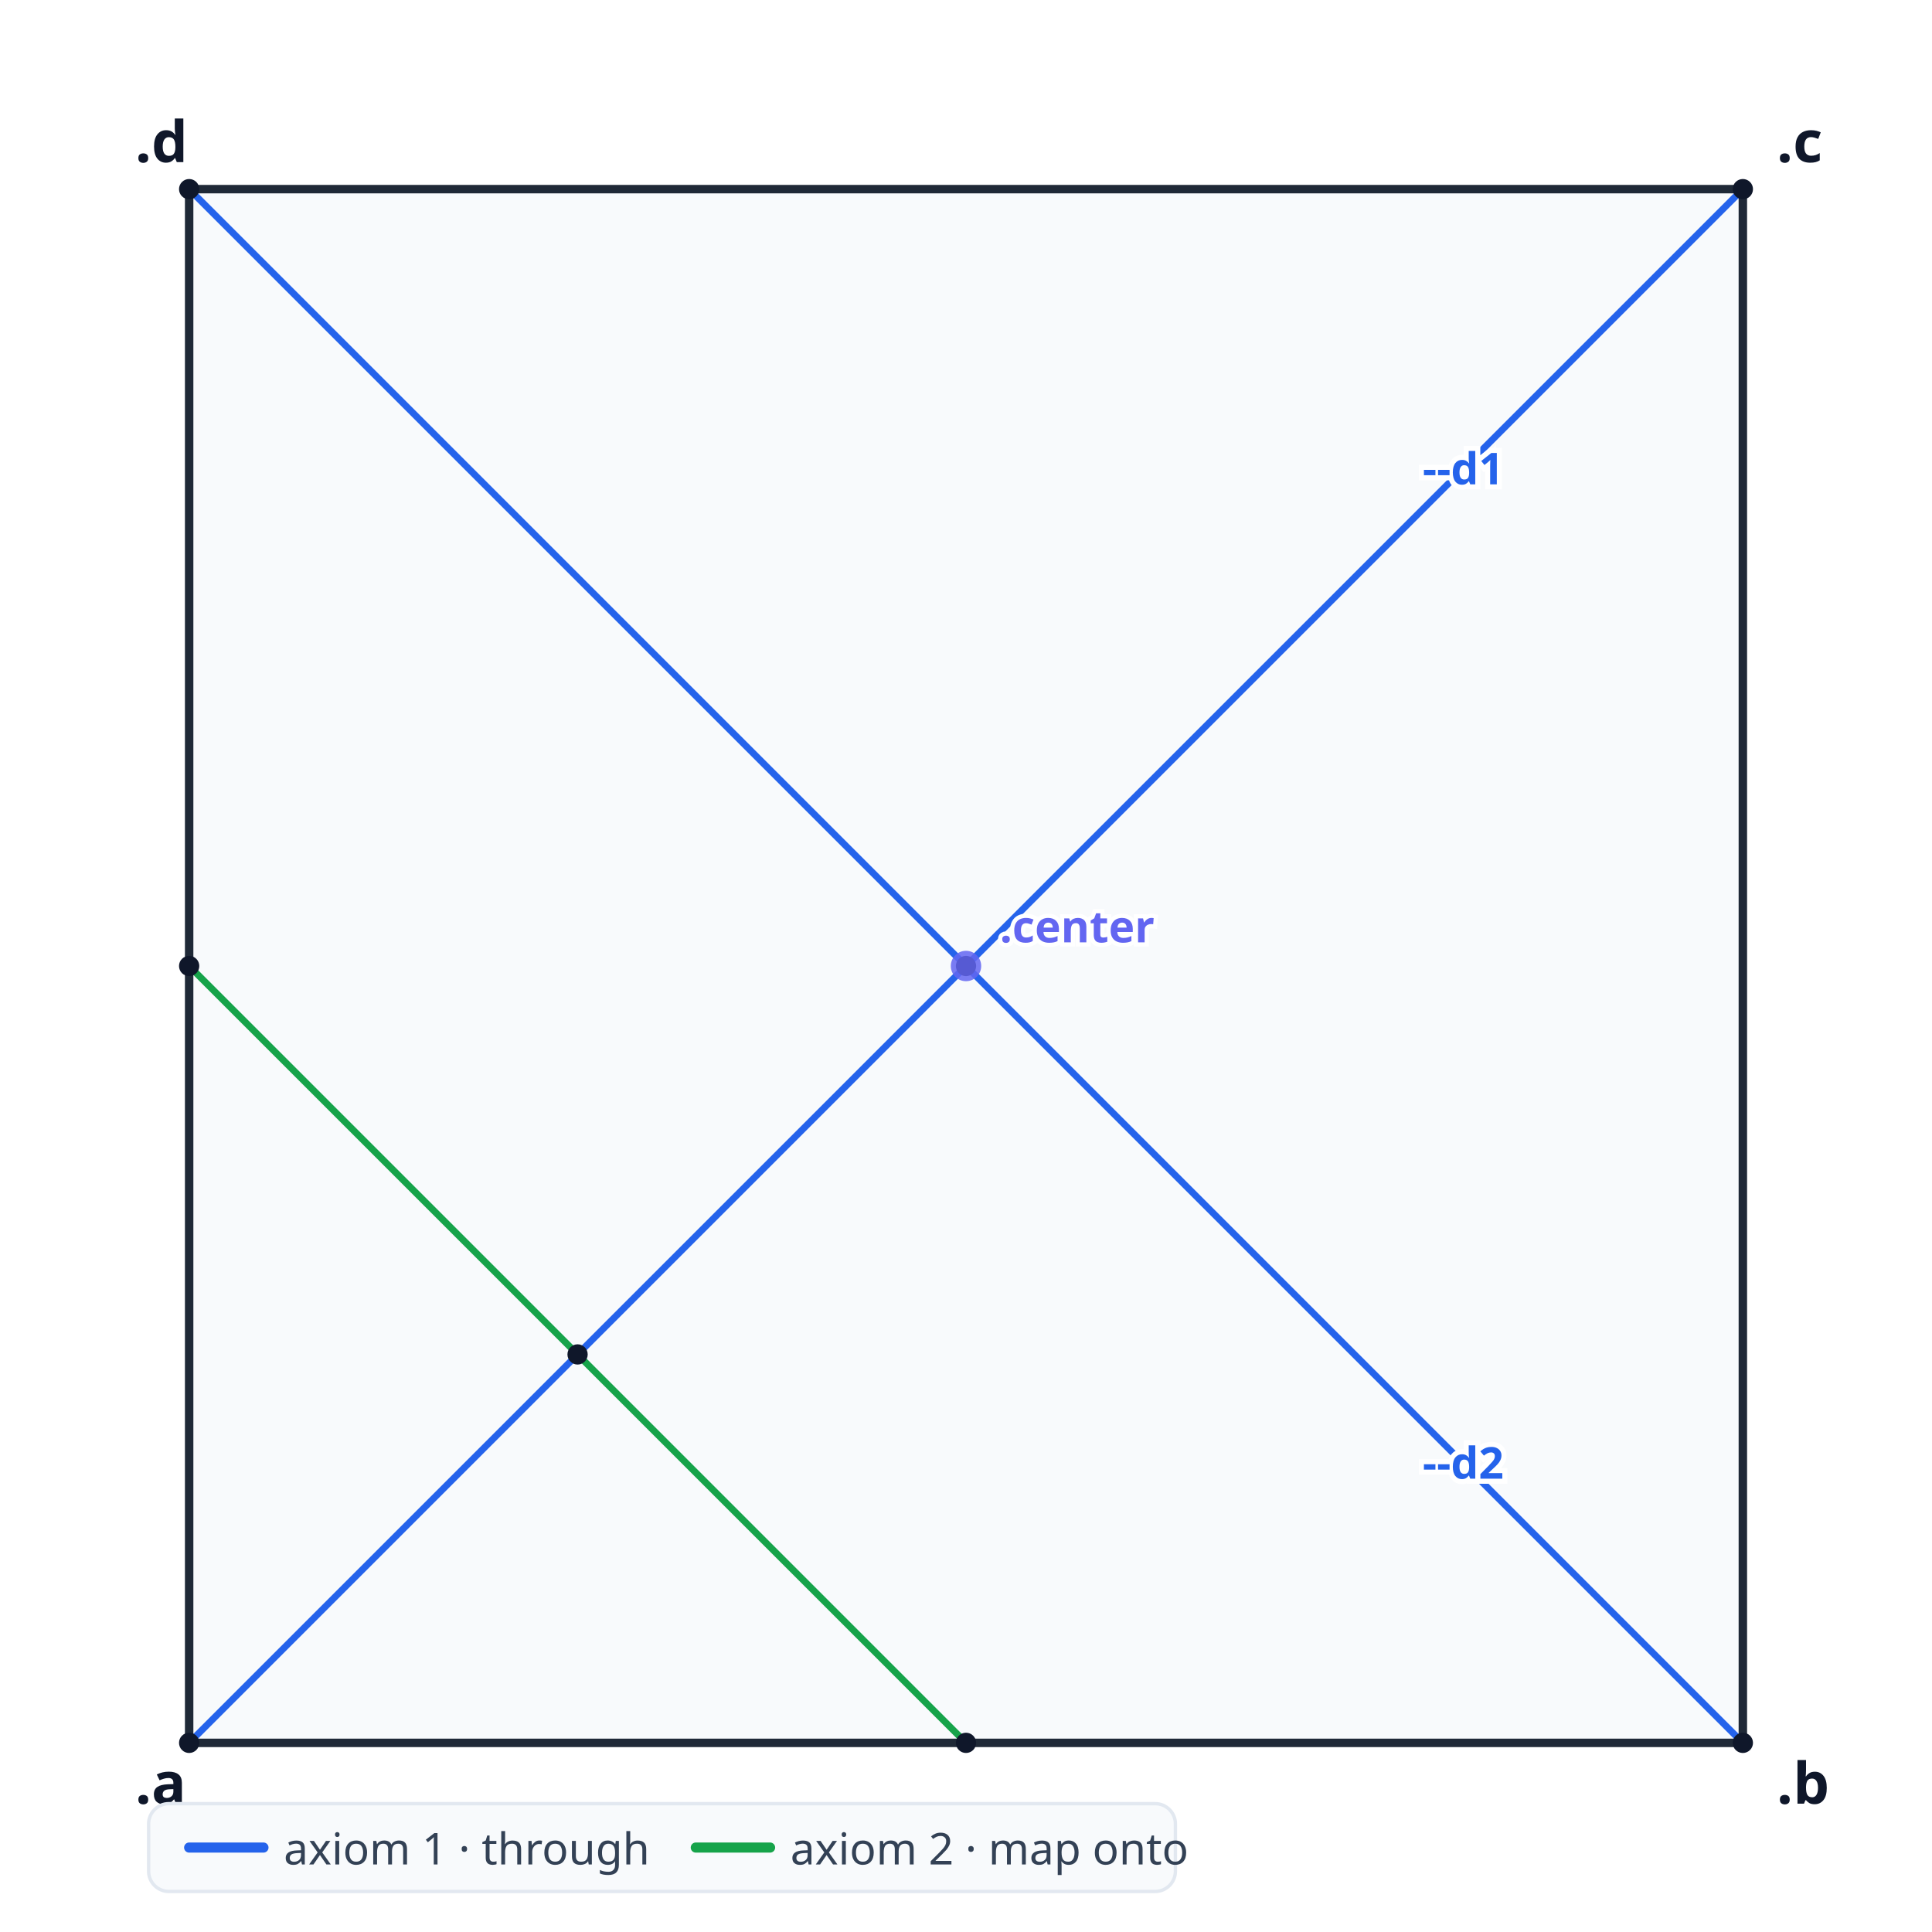
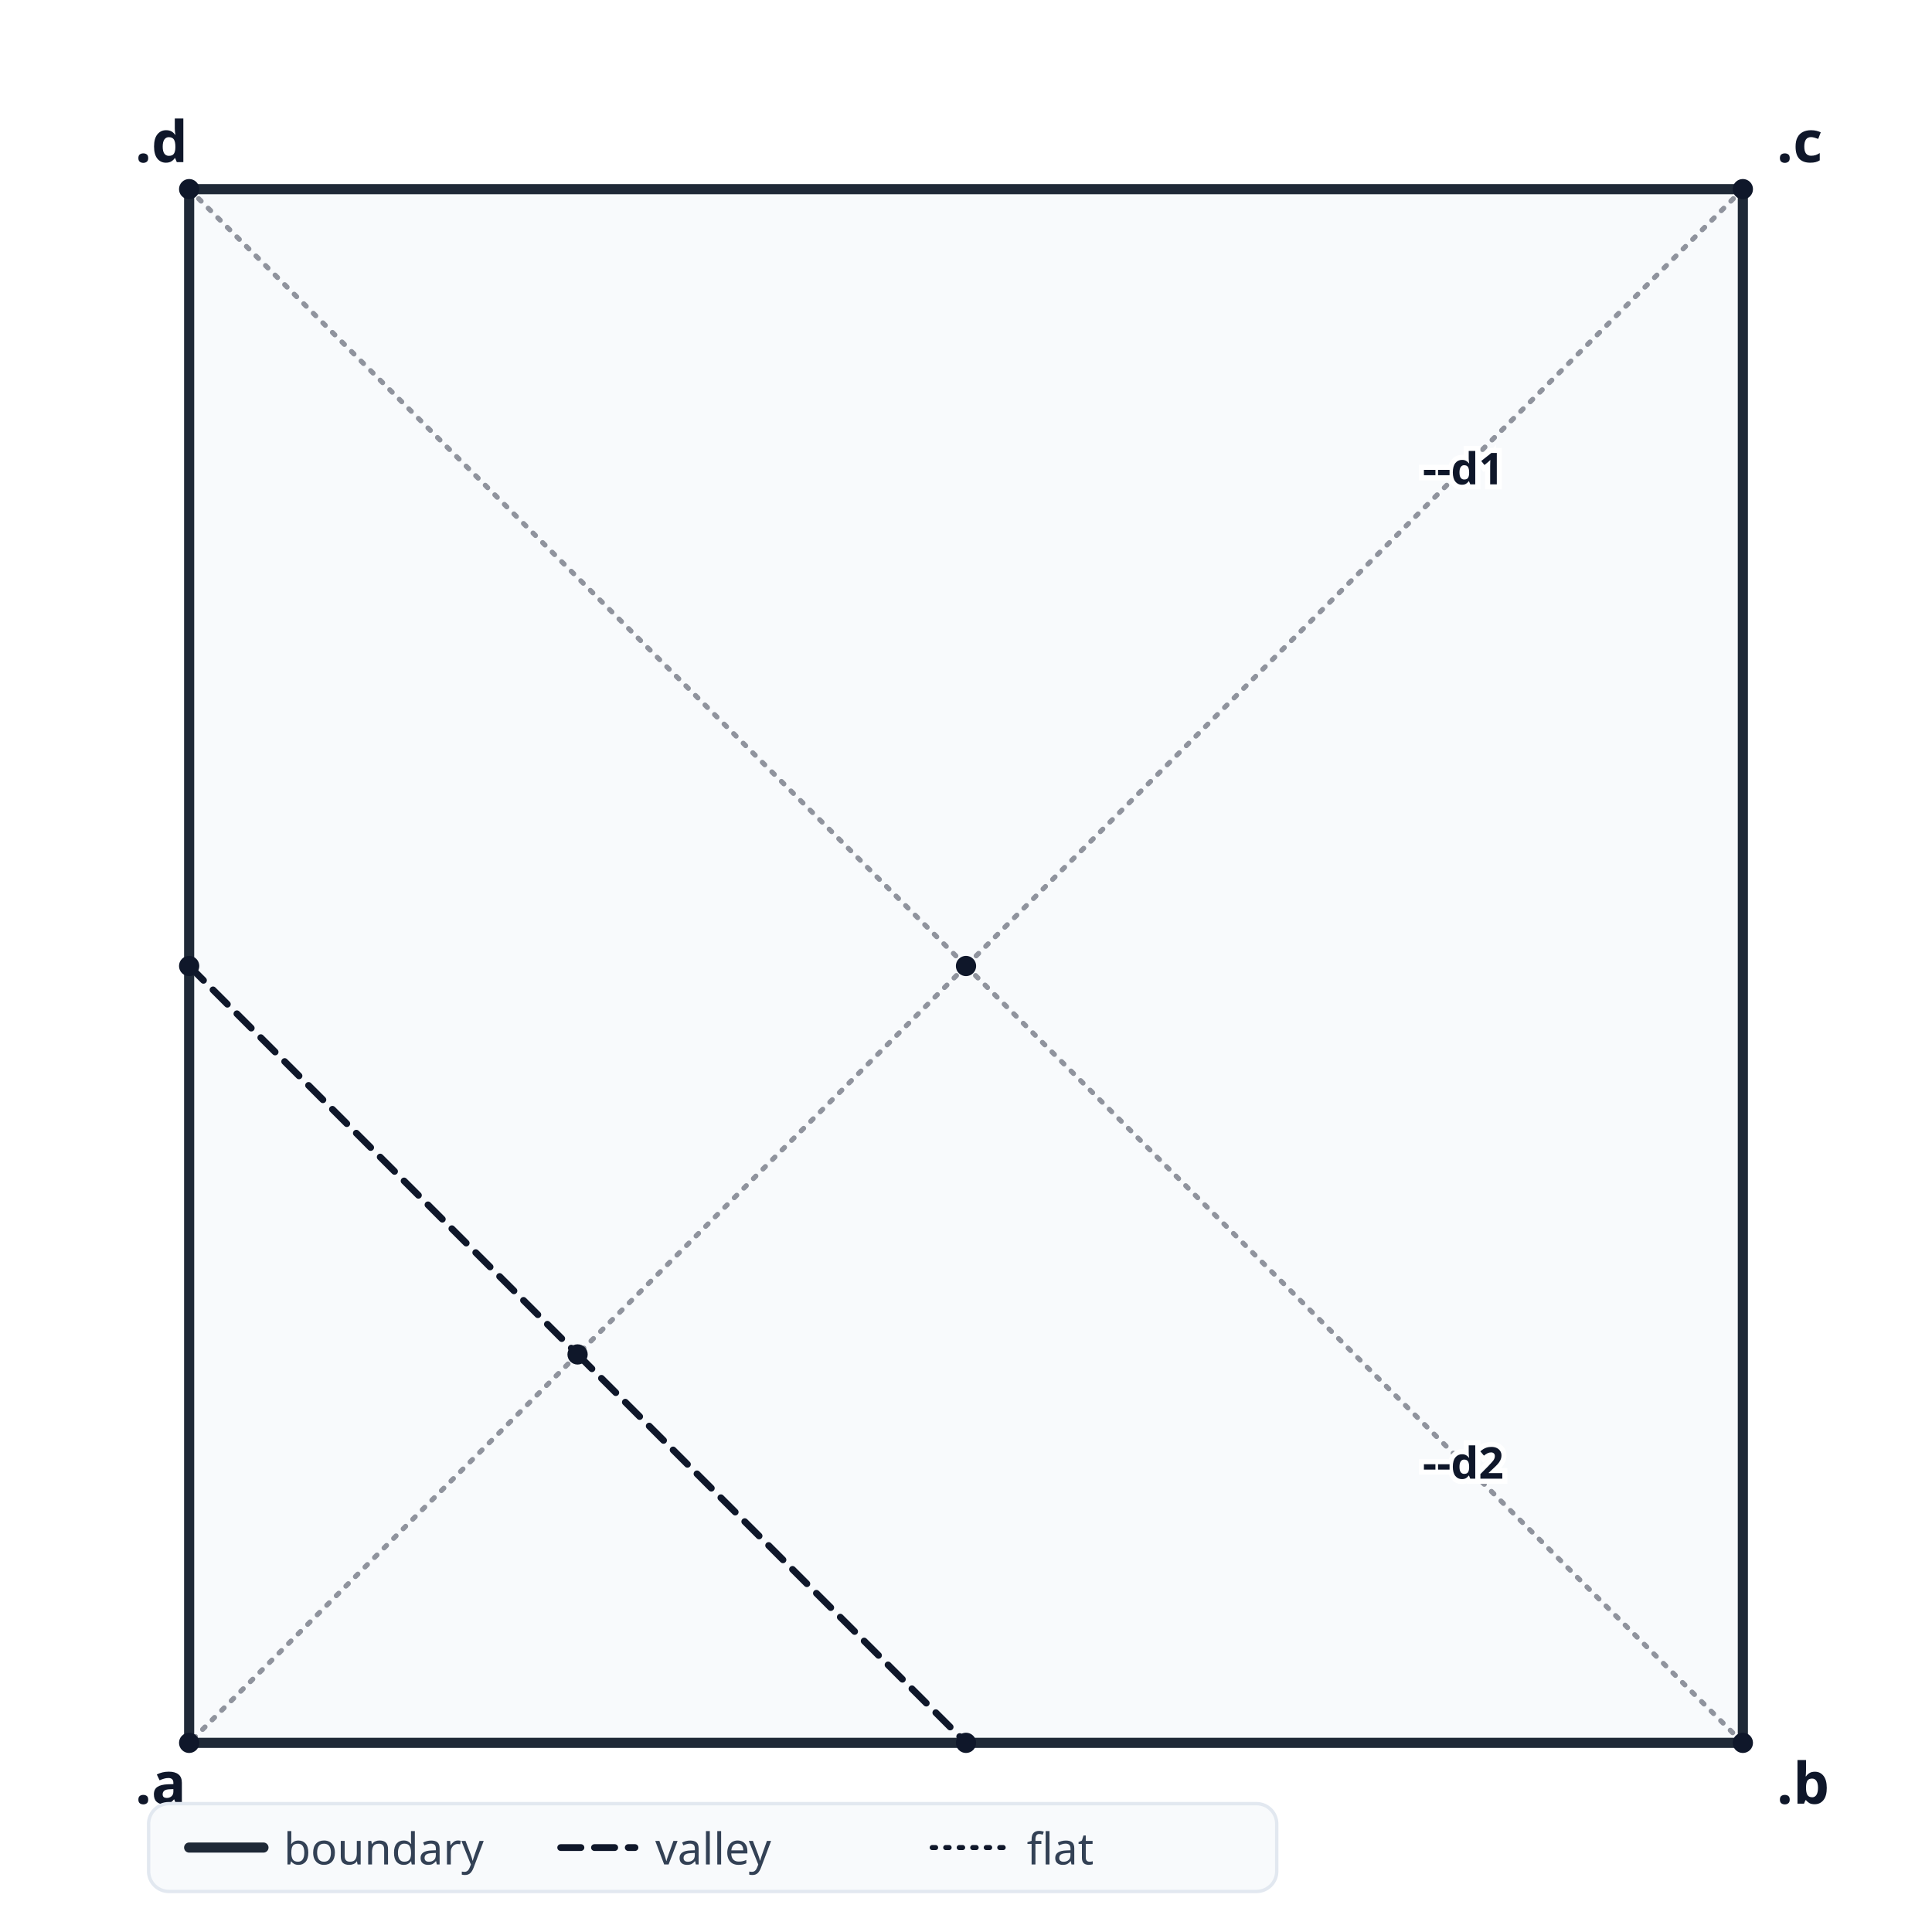
<svg xmlns="http://www.w3.org/2000/svg" width="572" height="572" viewBox="0 0 572 572" font-family="ui-sans-serif, system-ui, sans-serif">
  <rect width="572" height="572" fill="white" />
  <defs>
    <filter id="layerShadow" x="-20%" y="-20%" width="140%" height="140%">
      <feDropShadow dx="0" dy="1" stdDeviation="1.1" flood-color="#0f172a" flood-opacity="0.18" />
    </filter>
  </defs>
-   <polygon points="516,516 516,56 286,286" fill="#f8fafc" stroke="none" />
-   <polygon points="286,516 516,516 286,286 171,401" fill="#f8fafc" stroke="none" />
-   <polygon points="286,286 516,56 56,56" fill="#f8fafc" stroke="none" />
-   <polygon points="171,401 286,286 56,56 56,286" fill="#f8fafc" stroke="none" />
-   <polygon points="56,516 171,401 56,286" fill="#f8fafc" stroke="none" />
-   <polygon points="56,516 286,516 171,401" fill="#f8fafc" stroke="none" />
-   <line x1="516" y1="516" x2="516" y2="56" stroke="#1f2937" stroke-width="2.5" stroke-linecap="round" />
-   <line x1="516" y1="56" x2="286" y2="286" stroke="#2563eb" stroke-width="2" stroke-linecap="round" />
-   <line x1="286" y1="286" x2="516" y2="516" stroke="#2563eb" stroke-width="2" stroke-linecap="round" />
-   <line x1="286" y1="516" x2="516" y2="516" stroke="#1f2937" stroke-width="2.5" stroke-linecap="round" />
-   <line x1="286" y1="286" x2="171" y2="401" stroke="#2563eb" stroke-width="2" stroke-linecap="round" />
-   <line x1="171" y1="401" x2="286" y2="516" stroke="#16a34a" stroke-width="2" stroke-linecap="round" />
-   <line x1="516" y1="56" x2="56" y2="56" stroke="#1f2937" stroke-width="2.5" stroke-linecap="round" />
-   <line x1="56" y1="56" x2="286" y2="286" stroke="#2563eb" stroke-width="2" stroke-linecap="round" />
-   <line x1="56" y1="56" x2="56" y2="286" stroke="#1f2937" stroke-width="2.5" stroke-linecap="round" />
-   <line x1="56" y1="286" x2="171" y2="401" stroke="#16a34a" stroke-width="2" stroke-linecap="round" />
-   <line x1="56" y1="516" x2="171" y2="401" stroke="#2563eb" stroke-width="2" stroke-linecap="round" />
-   <line x1="56" y1="286" x2="56" y2="516" stroke="#1f2937" stroke-width="2.5" stroke-linecap="round" />
-   <line x1="56" y1="516" x2="286" y2="516" stroke="#1f2937" stroke-width="2.5" stroke-linecap="round" />
-   <circle cx="516" cy="516" r="3" fill="#0f172a" />
-   <text x="526" y="534" font-size="17" font-weight="600" fill="#0f172a">.b</text>
-   <circle cx="516" cy="56" r="3" fill="#0f172a" />
-   <text x="526" y="48" font-size="17" font-weight="600" fill="#0f172a">.c</text>
-   <circle cx="286" cy="286" r="3" fill="#0f172a" />
-   <circle cx="286" cy="516" r="3" fill="#0f172a" />
-   <circle cx="171" cy="401" r="3" fill="#0f172a" />
-   <circle cx="56" cy="56" r="3" fill="#0f172a" />
-   <text x="40" y="48" font-size="17" font-weight="600" fill="#0f172a">.d</text>
-   <circle cx="56" cy="286" r="3" fill="#0f172a" />
-   <circle cx="56" cy="516" r="3" fill="#0f172a" />
-   <text x="40" y="534" font-size="17" font-weight="600" fill="#0f172a">.a</text>
-   <text x="433.2" y="138.8" font-size="13" font-weight="600" fill="#2563eb" stroke="white" stroke-width="3" paint-order="stroke" text-anchor="middle" dominant-baseline="middle">--d1</text>
-   <text x="433.2" y="433.2" font-size="13" font-weight="600" fill="#2563eb" stroke="white" stroke-width="3" paint-order="stroke" text-anchor="middle" dominant-baseline="middle">--d2</text>
-   <circle cx="286" cy="286" r="4.5" fill="#6366f1" opacity="0.85" />
-   <text x="296" y="279" font-size="13" font-weight="600" fill="#6366f1" stroke="white" stroke-width="2.5" paint-order="stroke">.center</text>
-   <rect class="legend-panel" x="44" y="534" width="304" height="26" rx="6" fill="#f8fafc" stroke="#e2e8f0" />
-   <line x1="56" y1="547" x2="78" y2="547" stroke="#2563eb" stroke-width="3" stroke-linecap="round" />
-   <text x="84" y="552" font-size="13" fill="#334155">axiom 1 · through</text>
-   <line x1="206" y1="547" x2="228" y2="547" stroke="#16a34a" stroke-width="3" stroke-linecap="round" />
-   <text x="234" y="552" font-size="13" fill="#334155">axiom 2 · map onto</text>
+   <g data-layer="paper">
+     <polygon points="516,516 516,56 286,286" fill="#f8fafc" stroke="none" data-kind="face" data-face-index="0" />
+     <polygon points="286,516 516,516 286,286 171,401" fill="#f8fafc" stroke="none" data-kind="face" data-face-index="1" />
+     <polygon points="516,56 56,56 286,286" fill="#f8fafc" stroke="none" data-kind="face" data-face-index="2" />
+     <polygon points="56,56 56,286 171,401 286,286" fill="#f8fafc" stroke="none" data-kind="face" data-face-index="3" />
+     <polygon points="56,516 286,516 171,401" fill="#f8fafc" stroke="none" data-kind="face" data-face-index="4" />
+     <polygon points="56,516 171,401 56,286" fill="#f8fafc" stroke="none" data-kind="face" data-face-index="5" />
+   </g>
+   <g data-layer="creases">
+     <line class="crease-B" data-kind="crease" x1="516" y1="516" x2="516" y2="56" stroke="#1f2937" stroke-width="3" stroke-linecap="round" />
+     <line class="crease-F" data-kind="crease" x1="516" y1="56" x2="286" y2="286" stroke="#0f172a" stroke-width="1.5" stroke-linecap="round" stroke-dasharray="1 3" opacity="0.45" data-name="d1" data-bel-name="d1" data-crease-id="0" />
+     <line class="crease-F" data-kind="crease" x1="286" y1="286" x2="516" y2="516" stroke="#0f172a" stroke-width="1.5" stroke-linecap="round" stroke-dasharray="1 3" opacity="0.45" data-name="d2" data-bel-name="d2" data-crease-id="1" />
+     <line class="crease-B" data-kind="crease" x1="286" y1="516" x2="516" y2="516" stroke="#1f2937" stroke-width="3" stroke-linecap="round" />
+     <line class="crease-F" data-kind="crease" x1="286" y1="286" x2="171" y2="401" stroke="#0f172a" stroke-width="1.5" stroke-linecap="round" stroke-dasharray="1 3" opacity="0.45" data-name="d1" data-bel-name="d1" data-crease-id="0" />
+     <line class="crease-V" data-kind="crease" x1="171" y1="401" x2="286" y2="516" stroke="#0f172a" stroke-width="2" stroke-linecap="round" stroke-dasharray="6 4" data-crease-id="2" />
+     <line class="crease-B" data-kind="crease" x1="516" y1="56" x2="56" y2="56" stroke="#1f2937" stroke-width="3" stroke-linecap="round" />
+     <line class="crease-F" data-kind="crease" x1="56" y1="56" x2="286" y2="286" stroke="#0f172a" stroke-width="1.5" stroke-linecap="round" stroke-dasharray="1 3" opacity="0.45" data-name="d2" data-bel-name="d2" data-crease-id="1" />
+     <line class="crease-B" data-kind="crease" x1="56" y1="56" x2="56" y2="286" stroke="#1f2937" stroke-width="3" stroke-linecap="round" />
+     <line class="crease-V" data-kind="crease" x1="56" y1="286" x2="171" y2="401" stroke="#0f172a" stroke-width="2" stroke-linecap="round" stroke-dasharray="6 4" data-crease-id="2" />
+     <line class="crease-B" data-kind="crease" x1="56" y1="516" x2="286" y2="516" stroke="#1f2937" stroke-width="3" stroke-linecap="round" />
+     <line class="crease-F" data-kind="crease" x1="171" y1="401" x2="56" y2="516" stroke="#0f172a" stroke-width="1.5" stroke-linecap="round" stroke-dasharray="1 3" opacity="0.45" data-name="d1" data-bel-name="d1" data-crease-id="0" />
+     <line class="crease-B" data-kind="crease" x1="56" y1="286" x2="56" y2="516" stroke="#1f2937" stroke-width="3" stroke-linecap="round" />
+   </g>
+   <g data-layer="annotations">
+     <circle cx="516" cy="516" r="3" fill="#0f172a" data-vertex="0" data-bel-name="b" data-kind="point" />
+     <text x="526" y="534" font-size="17" font-weight="600" fill="#0f172a" data-bel-name="b">.b</text>
+     <circle cx="516" cy="56" r="3" fill="#0f172a" data-vertex="1" data-bel-name="c" data-kind="point" />
+     <text x="526" y="48" font-size="17" font-weight="600" fill="#0f172a" data-bel-name="c">.c</text>
+     <circle cx="286" cy="286" r="3" fill="#0f172a" data-vertex="2" data-bel-name="center" data-kind="point" />
+     <circle cx="286" cy="516" r="3" fill="#0f172a" data-vertex="3" />
+     <circle cx="171" cy="401" r="3" fill="#0f172a" data-vertex="4" />
+     <circle cx="56" cy="56" r="3" fill="#0f172a" data-vertex="5" data-bel-name="d" data-kind="point" />
+     <text x="40" y="48" font-size="17" font-weight="600" fill="#0f172a" data-bel-name="d">.d</text>
+     <circle cx="56" cy="286" r="3" fill="#0f172a" data-vertex="6" />
+     <circle cx="56" cy="516" r="3" fill="#0f172a" data-vertex="7" data-bel-name="a" data-kind="point" />
+     <text x="40" y="534" font-size="17" font-weight="600" fill="#0f172a" data-bel-name="a">.a</text>
+     <text x="433.2" y="138.8" font-size="13" font-weight="600" fill="#0f172a" stroke="white" stroke-width="3" paint-order="stroke" text-anchor="middle" dominant-baseline="middle" data-kind="crease-label" data-name="d1">--d1</text>
+     <text x="433.2" y="433.2" font-size="13" font-weight="600" fill="#0f172a" stroke="white" stroke-width="3" paint-order="stroke" text-anchor="middle" dominant-baseline="middle" data-kind="crease-label" data-name="d2">--d2</text>
+   </g>
+   <g data-layer="hud">
+     <rect class="legend-panel" x="44" y="534" width="334" height="26" rx="6" fill="#f8fafc" stroke="#e2e8f0" />
+     <line x1="56" y1="547" x2="78" y2="547" stroke="#1f2937" stroke-width="3" stroke-linecap="round" />
+     <text x="84" y="552" font-size="13" fill="#334155">boundary</text>
+     <line x1="166" y1="547" x2="188" y2="547" stroke="#0f172a" stroke-width="2" stroke-linecap="round" stroke-dasharray="6 4" />
+     <text x="194" y="552" font-size="13" fill="#334155">valley</text>
+     <line x1="276" y1="547" x2="298" y2="547" stroke="#0f172a" stroke-width="1.5" stroke-linecap="round" stroke-dasharray="1 3" />
+     <text x="304" y="552" font-size="13" fill="#334155">flat</text>
+   </g>
</svg>
